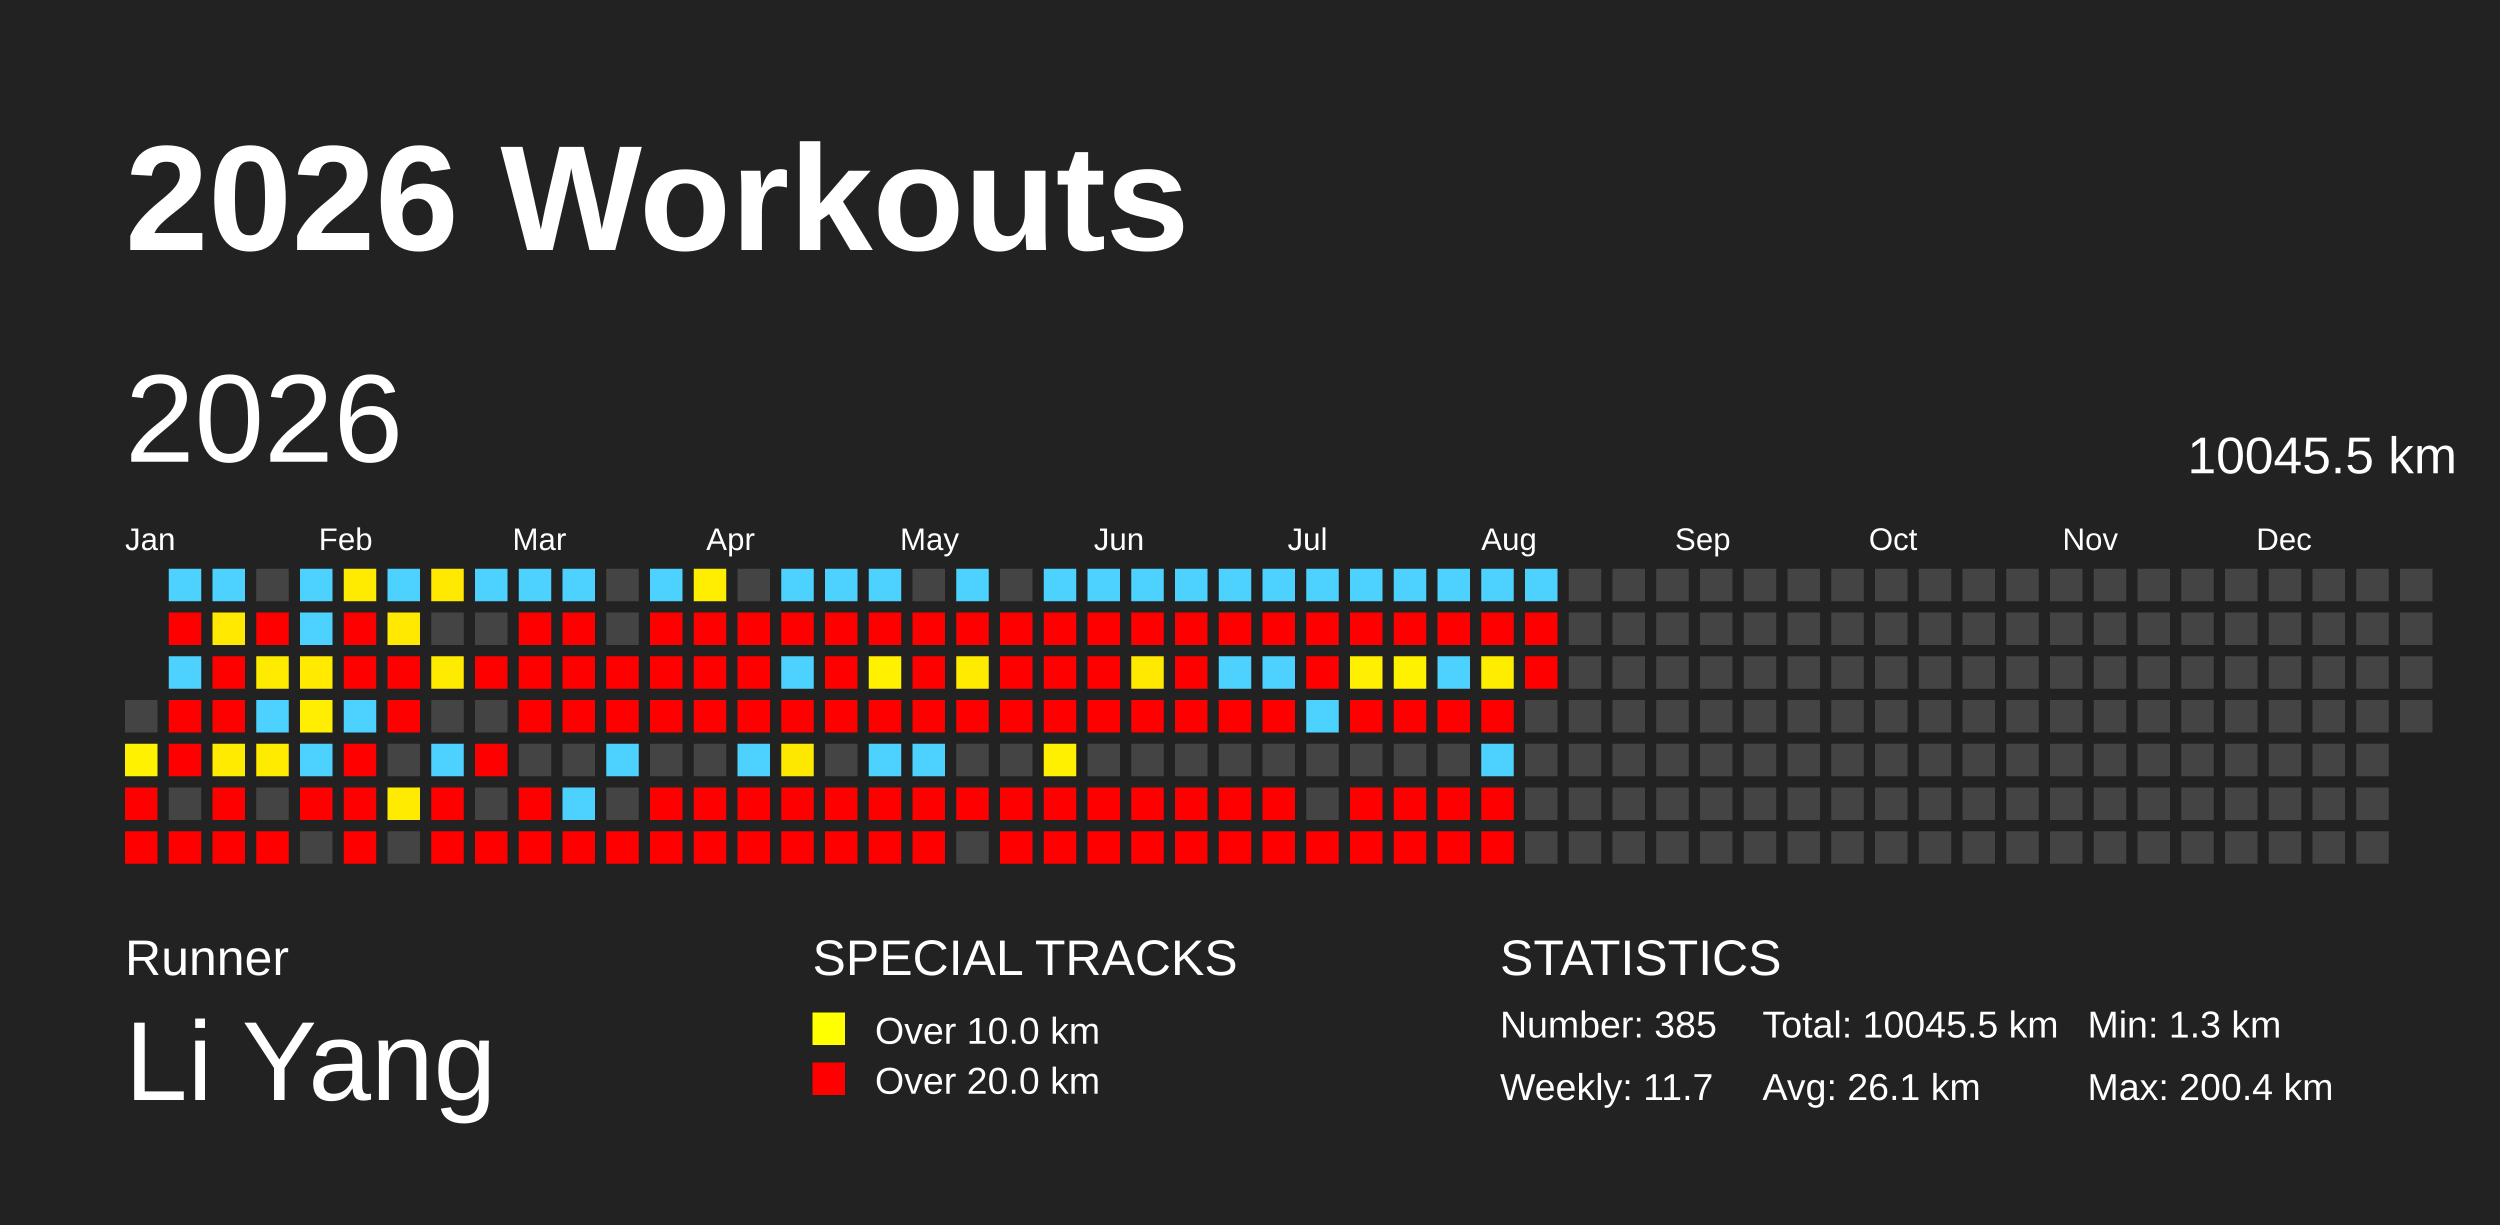
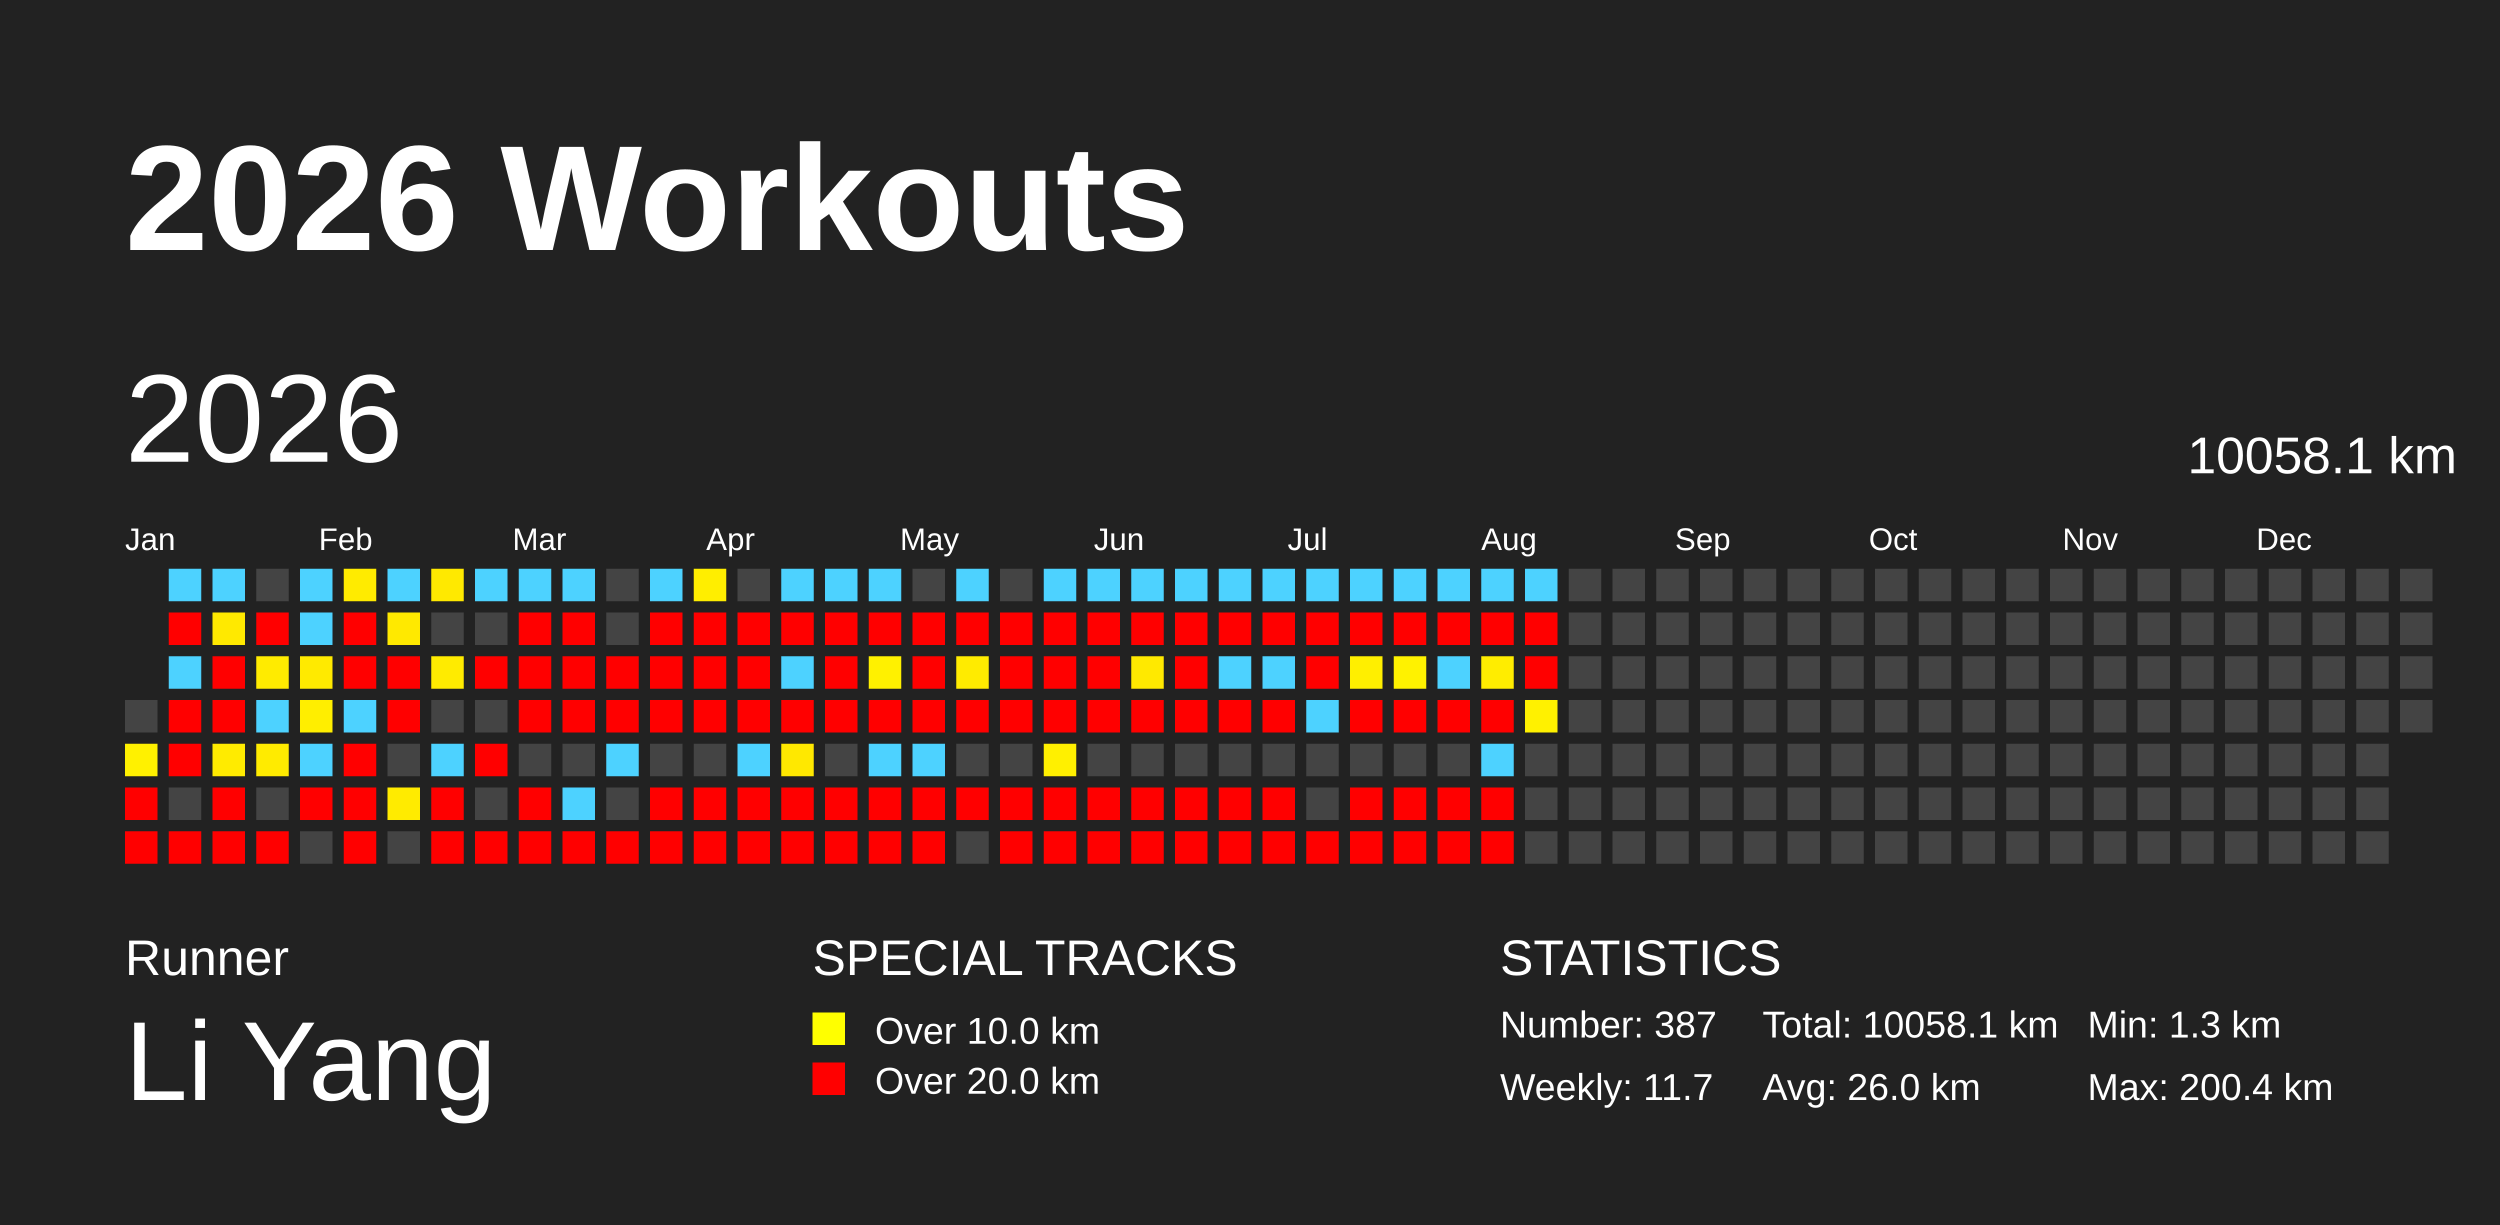
<svg xmlns="http://www.w3.org/2000/svg" baseProfile="full" height="98mm" version="1.1" viewBox="0,0,200,98" width="200mm">
  <defs />
  <rect fill="#222222" height="98" width="200" x="0" y="0" />
  <text fill="#FFFFFF" style="font-size:12px; font-family:Arial; font-weight:bold;" x="10" y="20">2026 Workouts</text>
  <text fill="#FFFFFF" style="font-size:4px; font-family:Arial" x="10" y="78">Runner</text>
  <text fill="#FFFFFF" style="font-size:9px; font-family:Arial" x="10" y="88">Li Yang</text>
  <text fill="#FFFFFF" style="font-size:4px; font-family:Arial" x="65" y="78">SPECIAL TRACKS</text>
  <rect fill="yellow" height="2.6" width="2.6" x="65" y="81" />
  <text fill="#FFFFFF" style="font-size:3px; font-family:Arial" x="70" y="83.5">Over 10.0 km</text>
  <rect fill="red" height="2.6" width="2.6" x="65" y="85" />
  <text fill="#FFFFFF" style="font-size:3px; font-family:Arial" x="70" y="87.5">Over 20.0 km</text>
  <text fill="#FFFFFF" style="font-size:4px; font-family:Arial" x="120" y="78">STATISTICS</text>
-   <text fill="#FFFFFF" style="font-size:3px; font-family:Arial" x="120" y="83">Number: 385</text>
+   <text fill="#FFFFFF" style="font-size:3px; font-family:Arial" x="120" y="83">Number: 387</text>
  <text fill="#FFFFFF" style="font-size:3px; font-family:Arial" x="120" y="88">Weekly: 11.7</text>
-   <text fill="#FFFFFF" style="font-size:3px; font-family:Arial" x="141" y="83">Total: 10045.5 km</text>
-   <text fill="#FFFFFF" style="font-size:3px; font-family:Arial" x="141" y="88">Avg: 26.1 km</text>
+   <text fill="#FFFFFF" style="font-size:3px; font-family:Arial" x="141" y="83">Total: 10058.1 km</text>
+   <text fill="#FFFFFF" style="font-size:3px; font-family:Arial" x="141" y="88">Avg: 26.0 km</text>
  <text fill="#FFFFFF" style="font-size:3px; font-family:Arial" x="167" y="83">Min: 1.3 km</text>
  <text fill="#FFFFFF" style="font-size:3px; font-family:Arial" x="167" y="88">Max: 200.4 km</text>
  <text dominant-baseline="hanging" fill="#FFFFFF" style="font-size:10.0px; font-family:Arial;" x="10" y="30">2026</text>
-   <text dominant-baseline="hanging" fill="#FFFFFF" style="font-size:4.125px; font-family:Arial;" x="175" y="35">10045.5 km</text>
+   <text dominant-baseline="hanging" fill="#FFFFFF" style="font-size:4.125px; font-family:Arial;" x="175" y="35">10058.1 km</text>
  <text fill="#FFFFFF" style="font-size:2.5px; font-family:Arial" x="10.0" y="44">Jan</text>
  <text fill="#FFFFFF" style="font-size:2.5px; font-family:Arial" x="25.5" y="44">Feb</text>
  <text fill="#FFFFFF" style="font-size:2.5px; font-family:Arial" x="41.0" y="44">Mar</text>
  <text fill="#FFFFFF" style="font-size:2.5px; font-family:Arial" x="56.5" y="44">Apr</text>
  <text fill="#FFFFFF" style="font-size:2.5px; font-family:Arial" x="72.0" y="44">May</text>
  <text fill="#FFFFFF" style="font-size:2.5px; font-family:Arial" x="87.5" y="44">Jun</text>
  <text fill="#FFFFFF" style="font-size:2.5px; font-family:Arial" x="103.0" y="44">Jul</text>
  <text fill="#FFFFFF" style="font-size:2.5px; font-family:Arial" x="118.5" y="44">Aug</text>
  <text fill="#FFFFFF" style="font-size:2.5px; font-family:Arial" x="134.0" y="44">Sep</text>
  <text fill="#FFFFFF" style="font-size:2.5px; font-family:Arial" x="149.5" y="44">Oct</text>
  <text fill="#FFFFFF" style="font-size:2.5px; font-family:Arial" x="165.0" y="44">Nov</text>
  <text fill="#FFFFFF" style="font-size:2.5px; font-family:Arial" x="180.5" y="44">Dec</text>
  <rect fill="#444444" height="2.6" width="2.6" x="10.0" y="56.0" />
  <rect fill="#fff100" height="2.6" width="2.6" x="10.0" y="59.5" />
  <rect fill="red" height="2.6" width="2.6" x="10.0" y="63.0" />
  <rect fill="red" height="2.6" width="2.6" x="10.0" y="66.5" />
  <rect fill="#4dd2ff" height="2.6" width="2.6" x="13.5" y="45.5" />
  <rect fill="red" height="2.6" width="2.6" x="13.5" y="49.0" />
  <rect fill="#4dd2ff" height="2.6" width="2.6" x="13.5" y="52.5" />
  <rect fill="red" height="2.6" width="2.6" x="13.5" y="56.0" />
  <rect fill="red" height="2.6" width="2.6" x="13.5" y="59.5" />
  <rect fill="#444444" height="2.6" width="2.6" x="13.5" y="63.0" />
  <rect fill="red" height="2.6" width="2.6" x="13.5" y="66.5" />
  <rect fill="#4dd2ff" height="2.6" width="2.6" x="17.0" y="45.5" />
  <rect fill="#ffe900" height="2.6" width="2.6" x="17.0" y="49.0" />
  <rect fill="red" height="2.6" width="2.6" x="17.0" y="52.5" />
  <rect fill="red" height="2.6" width="2.6" x="17.0" y="56.0" />
  <rect fill="#ffeb00" height="2.6" width="2.6" x="17.0" y="59.5" />
  <rect fill="red" height="2.6" width="2.6" x="17.0" y="63.0" />
  <rect fill="red" height="2.6" width="2.6" x="17.0" y="66.5" />
  <rect fill="#444444" height="2.6" width="2.6" x="20.5" y="45.5" />
  <rect fill="red" height="2.6" width="2.6" x="20.5" y="49.0" />
  <rect fill="#ffeb00" height="2.6" width="2.6" x="20.5" y="52.5" />
  <rect fill="#4dd2ff" height="2.6" width="2.6" x="20.5" y="56.0" />
  <rect fill="#ffeb00" height="2.6" width="2.6" x="20.5" y="59.5" />
  <rect fill="#444444" height="2.6" width="2.6" x="20.5" y="63.0" />
  <rect fill="red" height="2.6" width="2.6" x="20.5" y="66.5" />
  <rect fill="#4dd2ff" height="2.6" width="2.6" x="24.0" y="45.5" />
  <rect fill="#4dd2ff" height="2.6" width="2.6" x="24.0" y="49.0" />
  <rect fill="#ffea00" height="2.6" width="2.6" x="24.0" y="52.5" />
  <rect fill="#ffee00" height="2.6" width="2.6" x="24.0" y="56.0" />
  <rect fill="#4dd2ff" height="2.6" width="2.6" x="24.0" y="59.5" />
  <rect fill="red" height="2.6" width="2.6" x="24.0" y="63.0" />
  <rect fill="#444444" height="2.6" width="2.6" x="24.0" y="66.5" />
  <rect fill="#ffeb00" height="2.6" width="2.6" x="27.5" y="45.5" />
  <rect fill="red" height="2.6" width="2.6" x="27.5" y="49.0" />
  <rect fill="red" height="2.6" width="2.6" x="27.5" y="52.5" />
  <rect fill="#4dd2ff" height="2.6" width="2.6" x="27.5" y="56.0" />
  <rect fill="red" height="2.6" width="2.6" x="27.5" y="59.5" />
  <rect fill="red" height="2.6" width="2.6" x="27.5" y="63.0" />
  <rect fill="red" height="2.6" width="2.6" x="27.5" y="66.5" />
  <rect fill="#4dd2ff" height="2.6" width="2.6" x="31.0" y="45.5" />
  <rect fill="#ffe900" height="2.6" width="2.6" x="31.0" y="49.0" />
  <rect fill="red" height="2.6" width="2.6" x="31.0" y="52.5" />
  <rect fill="red" height="2.6" width="2.6" x="31.0" y="56.0" />
  <rect fill="#444444" height="2.6" width="2.6" x="31.0" y="59.5" />
  <rect fill="#ffeb00" height="2.6" width="2.6" x="31.0" y="63.0" />
  <rect fill="#444444" height="2.6" width="2.6" x="31.0" y="66.5" />
  <rect fill="#ffe900" height="2.6" width="2.6" x="34.5" y="45.5" />
  <rect fill="#444444" height="2.6" width="2.6" x="34.5" y="49.0" />
  <rect fill="#ffeb00" height="2.6" width="2.6" x="34.5" y="52.5" />
  <rect fill="#444444" height="2.6" width="2.6" x="34.5" y="56.0" />
  <rect fill="#4dd2ff" height="2.6" width="2.6" x="34.5" y="59.5" />
  <rect fill="red" height="2.6" width="2.6" x="34.5" y="63.0" />
  <rect fill="red" height="2.6" width="2.6" x="34.5" y="66.5" />
  <rect fill="#4dd2ff" height="2.6" width="2.6" x="38.0" y="45.5" />
  <rect fill="#444444" height="2.6" width="2.6" x="38.0" y="49.0" />
  <rect fill="red" height="2.6" width="2.6" x="38.0" y="52.5" />
  <rect fill="#444444" height="2.6" width="2.6" x="38.0" y="56.0" />
  <rect fill="red" height="2.6" width="2.6" x="38.0" y="59.5" />
  <rect fill="#444444" height="2.6" width="2.6" x="38.0" y="63.0" />
  <rect fill="red" height="2.6" width="2.6" x="38.0" y="66.5" />
  <rect fill="#4dd2ff" height="2.6" width="2.6" x="41.5" y="45.5" />
  <rect fill="red" height="2.6" width="2.6" x="41.5" y="49.0" />
  <rect fill="red" height="2.6" width="2.6" x="41.5" y="52.5" />
  <rect fill="red" height="2.6" width="2.6" x="41.5" y="56.0" />
  <rect fill="#444444" height="2.6" width="2.6" x="41.5" y="59.5" />
  <rect fill="red" height="2.6" width="2.6" x="41.5" y="63.0" />
  <rect fill="red" height="2.6" width="2.6" x="41.5" y="66.5" />
  <rect fill="#4dd2ff" height="2.6" width="2.6" x="45.0" y="45.5" />
  <rect fill="red" height="2.6" width="2.6" x="45.0" y="49.0" />
  <rect fill="red" height="2.6" width="2.6" x="45.0" y="52.5" />
  <rect fill="red" height="2.6" width="2.6" x="45.0" y="56.0" />
  <rect fill="#444444" height="2.6" width="2.6" x="45.0" y="59.5" />
  <rect fill="#4dd2ff" height="2.6" width="2.6" x="45.0" y="63.0" />
  <rect fill="red" height="2.6" width="2.6" x="45.0" y="66.5" />
  <rect fill="#444444" height="2.6" width="2.6" x="48.5" y="45.5" />
  <rect fill="#444444" height="2.6" width="2.6" x="48.5" y="49.0" />
  <rect fill="red" height="2.6" width="2.6" x="48.5" y="52.5" />
  <rect fill="red" height="2.6" width="2.6" x="48.5" y="56.0" />
  <rect fill="#4dd2ff" height="2.6" width="2.6" x="48.5" y="59.5" />
  <rect fill="#444444" height="2.6" width="2.6" x="48.5" y="63.0" />
  <rect fill="red" height="2.6" width="2.6" x="48.5" y="66.5" />
  <rect fill="#4dd2ff" height="2.6" width="2.6" x="52.0" y="45.5" />
  <rect fill="red" height="2.6" width="2.6" x="52.0" y="49.0" />
  <rect fill="red" height="2.6" width="2.6" x="52.0" y="52.5" />
  <rect fill="red" height="2.6" width="2.6" x="52.0" y="56.0" />
  <rect fill="#444444" height="2.6" width="2.6" x="52.0" y="59.5" />
  <rect fill="red" height="2.6" width="2.6" x="52.0" y="63.0" />
  <rect fill="red" height="2.6" width="2.6" x="52.0" y="66.5" />
  <rect fill="#ffee00" height="2.6" width="2.6" x="55.5" y="45.5" />
  <rect fill="red" height="2.6" width="2.6" x="55.5" y="49.0" />
  <rect fill="red" height="2.6" width="2.6" x="55.5" y="52.5" />
  <rect fill="red" height="2.6" width="2.6" x="55.5" y="56.0" />
  <rect fill="#444444" height="2.6" width="2.6" x="55.5" y="59.5" />
  <rect fill="red" height="2.6" width="2.6" x="55.5" y="63.0" />
  <rect fill="red" height="2.6" width="2.6" x="55.5" y="66.5" />
  <rect fill="#444444" height="2.6" width="2.6" x="59.0" y="45.5" />
  <rect fill="red" height="2.6" width="2.6" x="59.0" y="49.0" />
  <rect fill="red" height="2.6" width="2.6" x="59.0" y="52.5" />
  <rect fill="red" height="2.6" width="2.6" x="59.0" y="56.0" />
  <rect fill="#4dd2ff" height="2.6" width="2.6" x="59.0" y="59.5" />
  <rect fill="red" height="2.6" width="2.6" x="59.0" y="63.0" />
  <rect fill="red" height="2.6" width="2.6" x="59.0" y="66.5" />
  <rect fill="#4dd2ff" height="2.6" width="2.6" x="62.5" y="45.5" />
  <rect fill="red" height="2.6" width="2.6" x="62.5" y="49.0" />
  <rect fill="#4dd2ff" height="2.6" width="2.6" x="62.5" y="52.5" />
  <rect fill="red" height="2.6" width="2.6" x="62.5" y="56.0" />
  <rect fill="#ffe800" height="2.6" width="2.6" x="62.5" y="59.5" />
  <rect fill="red" height="2.6" width="2.6" x="62.5" y="63.0" />
  <rect fill="red" height="2.6" width="2.6" x="62.5" y="66.5" />
  <rect fill="#4dd2ff" height="2.6" width="2.6" x="66.0" y="45.5" />
  <rect fill="red" height="2.6" width="2.6" x="66.0" y="49.0" />
  <rect fill="red" height="2.6" width="2.6" x="66.0" y="52.5" />
  <rect fill="red" height="2.6" width="2.6" x="66.0" y="56.0" />
  <rect fill="#444444" height="2.6" width="2.6" x="66.0" y="59.5" />
  <rect fill="red" height="2.6" width="2.6" x="66.0" y="63.0" />
  <rect fill="red" height="2.6" width="2.6" x="66.0" y="66.5" />
  <rect fill="#4dd2ff" height="2.6" width="2.6" x="69.5" y="45.5" />
  <rect fill="red" height="2.6" width="2.6" x="69.5" y="49.0" />
  <rect fill="#fff100" height="2.6" width="2.6" x="69.5" y="52.5" />
  <rect fill="red" height="2.6" width="2.6" x="69.5" y="56.0" />
  <rect fill="#4dd2ff" height="2.6" width="2.6" x="69.5" y="59.5" />
  <rect fill="red" height="2.6" width="2.6" x="69.5" y="63.0" />
  <rect fill="red" height="2.6" width="2.6" x="69.5" y="66.5" />
  <rect fill="#444444" height="2.6" width="2.6" x="73.0" y="45.5" />
  <rect fill="red" height="2.6" width="2.6" x="73.0" y="49.0" />
  <rect fill="red" height="2.6" width="2.6" x="73.0" y="52.5" />
  <rect fill="red" height="2.6" width="2.6" x="73.0" y="56.0" />
  <rect fill="#4dd2ff" height="2.6" width="2.6" x="73.0" y="59.5" />
  <rect fill="red" height="2.6" width="2.6" x="73.0" y="63.0" />
  <rect fill="red" height="2.6" width="2.6" x="73.0" y="66.5" />
  <rect fill="#4dd2ff" height="2.6" width="2.6" x="76.5" y="45.5" />
  <rect fill="red" height="2.6" width="2.6" x="76.5" y="49.0" />
  <rect fill="#ffeb00" height="2.6" width="2.6" x="76.5" y="52.5" />
  <rect fill="red" height="2.6" width="2.6" x="76.5" y="56.0" />
  <rect fill="#444444" height="2.6" width="2.6" x="76.5" y="59.5" />
  <rect fill="red" height="2.6" width="2.6" x="76.5" y="63.0" />
  <rect fill="#444444" height="2.6" width="2.6" x="76.5" y="66.5" />
  <rect fill="#444444" height="2.6" width="2.6" x="80.0" y="45.5" />
  <rect fill="red" height="2.6" width="2.6" x="80.0" y="49.0" />
  <rect fill="red" height="2.6" width="2.6" x="80.0" y="52.5" />
  <rect fill="red" height="2.6" width="2.6" x="80.0" y="56.0" />
  <rect fill="#444444" height="2.6" width="2.6" x="80.0" y="59.5" />
  <rect fill="red" height="2.6" width="2.6" x="80.0" y="63.0" />
  <rect fill="red" height="2.6" width="2.6" x="80.0" y="66.5" />
  <rect fill="#4dd2ff" height="2.6" width="2.6" x="83.5" y="45.5" />
  <rect fill="red" height="2.6" width="2.6" x="83.5" y="49.0" />
  <rect fill="red" height="2.6" width="2.6" x="83.5" y="52.5" />
  <rect fill="red" height="2.6" width="2.6" x="83.5" y="56.0" />
  <rect fill="#fff000" height="2.6" width="2.6" x="83.5" y="59.5" />
  <rect fill="red" height="2.6" width="2.6" x="83.5" y="63.0" />
  <rect fill="red" height="2.6" width="2.6" x="83.5" y="66.5" />
  <rect fill="#4dd2ff" height="2.6" width="2.6" x="87.0" y="45.5" />
  <rect fill="red" height="2.6" width="2.6" x="87.0" y="49.0" />
  <rect fill="red" height="2.6" width="2.6" x="87.0" y="52.5" />
  <rect fill="red" height="2.6" width="2.6" x="87.0" y="56.0" />
  <rect fill="#444444" height="2.6" width="2.6" x="87.0" y="59.5" />
  <rect fill="red" height="2.6" width="2.6" x="87.0" y="63.0" />
  <rect fill="red" height="2.6" width="2.6" x="87.0" y="66.5" />
  <rect fill="#4dd2ff" height="2.6" width="2.6" x="90.5" y="45.5" />
  <rect fill="red" height="2.6" width="2.6" x="90.5" y="49.0" />
  <rect fill="#ffe900" height="2.6" width="2.6" x="90.5" y="52.5" />
  <rect fill="red" height="2.6" width="2.6" x="90.5" y="56.0" />
  <rect fill="#444444" height="2.6" width="2.6" x="90.5" y="59.5" />
  <rect fill="red" height="2.6" width="2.6" x="90.5" y="63.0" />
  <rect fill="red" height="2.6" width="2.6" x="90.5" y="66.5" />
  <rect fill="#4dd2ff" height="2.6" width="2.6" x="94.0" y="45.5" />
  <rect fill="red" height="2.6" width="2.6" x="94.0" y="49.0" />
  <rect fill="red" height="2.6" width="2.6" x="94.0" y="52.5" />
  <rect fill="red" height="2.6" width="2.6" x="94.0" y="56.0" />
  <rect fill="#444444" height="2.6" width="2.6" x="94.0" y="59.5" />
  <rect fill="red" height="2.6" width="2.6" x="94.0" y="63.0" />
  <rect fill="red" height="2.6" width="2.6" x="94.0" y="66.5" />
  <rect fill="#4dd2ff" height="2.6" width="2.6" x="97.5" y="45.5" />
  <rect fill="red" height="2.6" width="2.6" x="97.5" y="49.0" />
  <rect fill="#4dd2ff" height="2.6" width="2.6" x="97.5" y="52.5" />
  <rect fill="red" height="2.6" width="2.6" x="97.5" y="56.0" />
  <rect fill="#444444" height="2.6" width="2.6" x="97.5" y="59.5" />
  <rect fill="red" height="2.6" width="2.6" x="97.5" y="63.0" />
  <rect fill="red" height="2.6" width="2.6" x="97.5" y="66.5" />
  <rect fill="#4dd2ff" height="2.6" width="2.6" x="101.0" y="45.5" />
  <rect fill="red" height="2.6" width="2.6" x="101.0" y="49.0" />
  <rect fill="#4dd2ff" height="2.6" width="2.6" x="101.0" y="52.5" />
  <rect fill="red" height="2.6" width="2.6" x="101.0" y="56.0" />
  <rect fill="#444444" height="2.6" width="2.6" x="101.0" y="59.5" />
  <rect fill="red" height="2.6" width="2.6" x="101.0" y="63.0" />
  <rect fill="red" height="2.6" width="2.6" x="101.0" y="66.5" />
  <rect fill="#4dd2ff" height="2.6" width="2.6" x="104.5" y="45.5" />
  <rect fill="red" height="2.6" width="2.6" x="104.5" y="49.0" />
  <rect fill="red" height="2.6" width="2.6" x="104.5" y="52.5" />
  <rect fill="#4dd2ff" height="2.6" width="2.6" x="104.5" y="56.0" />
  <rect fill="#444444" height="2.6" width="2.6" x="104.5" y="59.5" />
  <rect fill="#444444" height="2.6" width="2.6" x="104.5" y="63.0" />
  <rect fill="red" height="2.6" width="2.6" x="104.5" y="66.5" />
  <rect fill="#4dd2ff" height="2.6" width="2.6" x="108.0" y="45.5" />
  <rect fill="red" height="2.6" width="2.6" x="108.0" y="49.0" />
  <rect fill="#ffef00" height="2.6" width="2.6" x="108.0" y="52.5" />
  <rect fill="red" height="2.6" width="2.6" x="108.0" y="56.0" />
  <rect fill="#444444" height="2.6" width="2.6" x="108.0" y="59.5" />
  <rect fill="red" height="2.6" width="2.6" x="108.0" y="63.0" />
  <rect fill="red" height="2.6" width="2.6" x="108.0" y="66.5" />
  <rect fill="#4dd2ff" height="2.6" width="2.6" x="111.5" y="45.5" />
  <rect fill="red" height="2.6" width="2.6" x="111.5" y="49.0" />
  <rect fill="#fff200" height="2.6" width="2.6" x="111.5" y="52.5" />
  <rect fill="red" height="2.6" width="2.6" x="111.5" y="56.0" />
  <rect fill="#444444" height="2.6" width="2.6" x="111.5" y="59.5" />
  <rect fill="red" height="2.6" width="2.6" x="111.5" y="63.0" />
  <rect fill="red" height="2.6" width="2.6" x="111.5" y="66.5" />
  <rect fill="#4dd2ff" height="2.6" width="2.6" x="115.0" y="45.5" />
  <rect fill="red" height="2.6" width="2.6" x="115.0" y="49.0" />
  <rect fill="#4dd2ff" height="2.6" width="2.6" x="115.0" y="52.5" />
  <rect fill="red" height="2.6" width="2.6" x="115.0" y="56.0" />
  <rect fill="#444444" height="2.6" width="2.6" x="115.0" y="59.5" />
  <rect fill="red" height="2.6" width="2.6" x="115.0" y="63.0" />
  <rect fill="red" height="2.6" width="2.6" x="115.0" y="66.5" />
  <rect fill="#4dd2ff" height="2.6" width="2.6" x="118.5" y="45.5" />
  <rect fill="red" height="2.6" width="2.6" x="118.5" y="49.0" />
  <rect fill="#ffed00" height="2.6" width="2.6" x="118.5" y="52.5" />
  <rect fill="red" height="2.6" width="2.6" x="118.5" y="56.0" />
  <rect fill="#4dd2ff" height="2.6" width="2.6" x="118.5" y="59.5" />
  <rect fill="red" height="2.6" width="2.6" x="118.5" y="63.0" />
  <rect fill="red" height="2.6" width="2.6" x="118.5" y="66.5" />
  <rect fill="#4dd2ff" height="2.6" width="2.6" x="122.0" y="45.5" />
  <rect fill="red" height="2.6" width="2.6" x="122.0" y="49.0" />
  <rect fill="red" height="2.6" width="2.6" x="122.0" y="52.5" />
-   <rect fill="#444444" height="2.6" width="2.6" x="122.0" y="56.0" />
+   <rect fill="#fff100" height="2.6" width="2.6" x="122.0" y="56.0" />
  <rect fill="#444444" height="2.6" width="2.6" x="122.0" y="59.5" />
  <rect fill="#444444" height="2.6" width="2.6" x="122.0" y="63.0" />
  <rect fill="#444444" height="2.6" width="2.6" x="122.0" y="66.5" />
  <rect fill="#444444" height="2.6" width="2.6" x="125.5" y="45.5" />
  <rect fill="#444444" height="2.6" width="2.6" x="125.5" y="49.0" />
  <rect fill="#444444" height="2.6" width="2.6" x="125.5" y="52.5" />
  <rect fill="#444444" height="2.6" width="2.6" x="125.5" y="56.0" />
  <rect fill="#444444" height="2.6" width="2.6" x="125.5" y="59.5" />
  <rect fill="#444444" height="2.6" width="2.6" x="125.5" y="63.0" />
  <rect fill="#444444" height="2.6" width="2.6" x="125.5" y="66.5" />
  <rect fill="#444444" height="2.6" width="2.6" x="129.0" y="45.5" />
  <rect fill="#444444" height="2.6" width="2.6" x="129.0" y="49.0" />
  <rect fill="#444444" height="2.6" width="2.6" x="129.0" y="52.5" />
  <rect fill="#444444" height="2.6" width="2.6" x="129.0" y="56.0" />
  <rect fill="#444444" height="2.6" width="2.6" x="129.0" y="59.5" />
  <rect fill="#444444" height="2.6" width="2.6" x="129.0" y="63.0" />
  <rect fill="#444444" height="2.6" width="2.6" x="129.0" y="66.5" />
  <rect fill="#444444" height="2.6" width="2.6" x="132.5" y="45.5" />
  <rect fill="#444444" height="2.6" width="2.6" x="132.5" y="49.0" />
  <rect fill="#444444" height="2.6" width="2.6" x="132.5" y="52.5" />
  <rect fill="#444444" height="2.6" width="2.6" x="132.5" y="56.0" />
  <rect fill="#444444" height="2.6" width="2.6" x="132.5" y="59.5" />
  <rect fill="#444444" height="2.6" width="2.6" x="132.5" y="63.0" />
  <rect fill="#444444" height="2.6" width="2.6" x="132.5" y="66.5" />
  <rect fill="#444444" height="2.6" width="2.6" x="136.0" y="45.5" />
  <rect fill="#444444" height="2.6" width="2.6" x="136.0" y="49.0" />
  <rect fill="#444444" height="2.6" width="2.6" x="136.0" y="52.5" />
  <rect fill="#444444" height="2.6" width="2.6" x="136.0" y="56.0" />
  <rect fill="#444444" height="2.6" width="2.6" x="136.0" y="59.5" />
  <rect fill="#444444" height="2.6" width="2.6" x="136.0" y="63.0" />
  <rect fill="#444444" height="2.6" width="2.6" x="136.0" y="66.5" />
  <rect fill="#444444" height="2.6" width="2.6" x="139.5" y="45.5" />
  <rect fill="#444444" height="2.6" width="2.6" x="139.5" y="49.0" />
  <rect fill="#444444" height="2.6" width="2.6" x="139.5" y="52.5" />
  <rect fill="#444444" height="2.6" width="2.6" x="139.5" y="56.0" />
  <rect fill="#444444" height="2.6" width="2.6" x="139.5" y="59.5" />
  <rect fill="#444444" height="2.6" width="2.6" x="139.5" y="63.0" />
  <rect fill="#444444" height="2.6" width="2.6" x="139.5" y="66.5" />
  <rect fill="#444444" height="2.6" width="2.6" x="143.0" y="45.5" />
  <rect fill="#444444" height="2.6" width="2.6" x="143.0" y="49.0" />
  <rect fill="#444444" height="2.6" width="2.6" x="143.0" y="52.5" />
  <rect fill="#444444" height="2.6" width="2.6" x="143.0" y="56.0" />
  <rect fill="#444444" height="2.6" width="2.6" x="143.0" y="59.5" />
  <rect fill="#444444" height="2.6" width="2.6" x="143.0" y="63.0" />
  <rect fill="#444444" height="2.6" width="2.6" x="143.0" y="66.5" />
  <rect fill="#444444" height="2.6" width="2.6" x="146.5" y="45.5" />
  <rect fill="#444444" height="2.6" width="2.6" x="146.5" y="49.0" />
  <rect fill="#444444" height="2.6" width="2.6" x="146.5" y="52.5" />
  <rect fill="#444444" height="2.6" width="2.6" x="146.5" y="56.0" />
  <rect fill="#444444" height="2.6" width="2.6" x="146.5" y="59.5" />
  <rect fill="#444444" height="2.6" width="2.6" x="146.5" y="63.0" />
  <rect fill="#444444" height="2.6" width="2.6" x="146.5" y="66.5" />
  <rect fill="#444444" height="2.6" width="2.6" x="150.0" y="45.5" />
  <rect fill="#444444" height="2.6" width="2.6" x="150.0" y="49.0" />
  <rect fill="#444444" height="2.6" width="2.6" x="150.0" y="52.5" />
  <rect fill="#444444" height="2.6" width="2.6" x="150.0" y="56.0" />
  <rect fill="#444444" height="2.6" width="2.6" x="150.0" y="59.5" />
  <rect fill="#444444" height="2.6" width="2.6" x="150.0" y="63.0" />
  <rect fill="#444444" height="2.6" width="2.6" x="150.0" y="66.5" />
  <rect fill="#444444" height="2.6" width="2.6" x="153.5" y="45.5" />
  <rect fill="#444444" height="2.6" width="2.6" x="153.5" y="49.0" />
  <rect fill="#444444" height="2.6" width="2.6" x="153.5" y="52.5" />
  <rect fill="#444444" height="2.6" width="2.6" x="153.5" y="56.0" />
  <rect fill="#444444" height="2.6" width="2.6" x="153.5" y="59.5" />
  <rect fill="#444444" height="2.6" width="2.6" x="153.5" y="63.0" />
  <rect fill="#444444" height="2.6" width="2.6" x="153.5" y="66.5" />
  <rect fill="#444444" height="2.6" width="2.6" x="157.0" y="45.5" />
  <rect fill="#444444" height="2.6" width="2.6" x="157.0" y="49.0" />
  <rect fill="#444444" height="2.6" width="2.6" x="157.0" y="52.5" />
  <rect fill="#444444" height="2.6" width="2.6" x="157.0" y="56.0" />
  <rect fill="#444444" height="2.6" width="2.6" x="157.0" y="59.5" />
  <rect fill="#444444" height="2.6" width="2.6" x="157.0" y="63.0" />
  <rect fill="#444444" height="2.6" width="2.6" x="157.0" y="66.5" />
  <rect fill="#444444" height="2.6" width="2.6" x="160.5" y="45.5" />
  <rect fill="#444444" height="2.6" width="2.6" x="160.5" y="49.0" />
  <rect fill="#444444" height="2.6" width="2.6" x="160.5" y="52.5" />
  <rect fill="#444444" height="2.6" width="2.6" x="160.5" y="56.0" />
  <rect fill="#444444" height="2.6" width="2.6" x="160.5" y="59.5" />
  <rect fill="#444444" height="2.6" width="2.6" x="160.5" y="63.0" />
  <rect fill="#444444" height="2.6" width="2.6" x="160.5" y="66.5" />
  <rect fill="#444444" height="2.6" width="2.6" x="164.0" y="45.5" />
  <rect fill="#444444" height="2.6" width="2.6" x="164.0" y="49.0" />
  <rect fill="#444444" height="2.6" width="2.6" x="164.0" y="52.5" />
  <rect fill="#444444" height="2.6" width="2.6" x="164.0" y="56.0" />
  <rect fill="#444444" height="2.6" width="2.6" x="164.0" y="59.5" />
  <rect fill="#444444" height="2.6" width="2.6" x="164.0" y="63.0" />
  <rect fill="#444444" height="2.6" width="2.6" x="164.0" y="66.5" />
  <rect fill="#444444" height="2.6" width="2.6" x="167.5" y="45.5" />
  <rect fill="#444444" height="2.6" width="2.6" x="167.5" y="49.0" />
  <rect fill="#444444" height="2.6" width="2.6" x="167.5" y="52.5" />
  <rect fill="#444444" height="2.6" width="2.6" x="167.5" y="56.0" />
  <rect fill="#444444" height="2.6" width="2.6" x="167.5" y="59.5" />
  <rect fill="#444444" height="2.6" width="2.6" x="167.5" y="63.0" />
  <rect fill="#444444" height="2.6" width="2.6" x="167.5" y="66.5" />
  <rect fill="#444444" height="2.6" width="2.6" x="171.0" y="45.5" />
  <rect fill="#444444" height="2.6" width="2.6" x="171.0" y="49.0" />
  <rect fill="#444444" height="2.6" width="2.6" x="171.0" y="52.5" />
  <rect fill="#444444" height="2.6" width="2.6" x="171.0" y="56.0" />
  <rect fill="#444444" height="2.6" width="2.6" x="171.0" y="59.5" />
  <rect fill="#444444" height="2.6" width="2.6" x="171.0" y="63.0" />
  <rect fill="#444444" height="2.6" width="2.6" x="171.0" y="66.5" />
  <rect fill="#444444" height="2.6" width="2.6" x="174.5" y="45.5" />
  <rect fill="#444444" height="2.6" width="2.6" x="174.5" y="49.0" />
  <rect fill="#444444" height="2.6" width="2.6" x="174.5" y="52.5" />
  <rect fill="#444444" height="2.6" width="2.6" x="174.5" y="56.0" />
  <rect fill="#444444" height="2.6" width="2.6" x="174.5" y="59.5" />
  <rect fill="#444444" height="2.6" width="2.6" x="174.5" y="63.0" />
  <rect fill="#444444" height="2.6" width="2.6" x="174.5" y="66.5" />
  <rect fill="#444444" height="2.6" width="2.6" x="178.0" y="45.5" />
  <rect fill="#444444" height="2.6" width="2.6" x="178.0" y="49.0" />
  <rect fill="#444444" height="2.6" width="2.6" x="178.0" y="52.5" />
  <rect fill="#444444" height="2.6" width="2.6" x="178.0" y="56.0" />
  <rect fill="#444444" height="2.6" width="2.6" x="178.0" y="59.5" />
  <rect fill="#444444" height="2.6" width="2.6" x="178.0" y="63.0" />
  <rect fill="#444444" height="2.6" width="2.6" x="178.0" y="66.5" />
  <rect fill="#444444" height="2.6" width="2.6" x="181.5" y="45.5" />
  <rect fill="#444444" height="2.6" width="2.6" x="181.5" y="49.0" />
  <rect fill="#444444" height="2.6" width="2.6" x="181.5" y="52.5" />
  <rect fill="#444444" height="2.6" width="2.6" x="181.5" y="56.0" />
  <rect fill="#444444" height="2.6" width="2.6" x="181.5" y="59.5" />
  <rect fill="#444444" height="2.6" width="2.6" x="181.5" y="63.0" />
  <rect fill="#444444" height="2.6" width="2.6" x="181.5" y="66.5" />
  <rect fill="#444444" height="2.6" width="2.6" x="185.0" y="45.5" />
  <rect fill="#444444" height="2.6" width="2.6" x="185.0" y="49.0" />
  <rect fill="#444444" height="2.6" width="2.6" x="185.0" y="52.5" />
  <rect fill="#444444" height="2.6" width="2.6" x="185.0" y="56.0" />
  <rect fill="#444444" height="2.6" width="2.6" x="185.0" y="59.5" />
  <rect fill="#444444" height="2.6" width="2.6" x="185.0" y="63.0" />
  <rect fill="#444444" height="2.6" width="2.6" x="185.0" y="66.5" />
  <rect fill="#444444" height="2.6" width="2.6" x="188.5" y="45.5" />
  <rect fill="#444444" height="2.6" width="2.6" x="188.5" y="49.0" />
  <rect fill="#444444" height="2.6" width="2.6" x="188.5" y="52.5" />
  <rect fill="#444444" height="2.6" width="2.6" x="188.5" y="56.0" />
  <rect fill="#444444" height="2.6" width="2.6" x="188.5" y="59.5" />
  <rect fill="#444444" height="2.6" width="2.6" x="188.5" y="63.0" />
  <rect fill="#444444" height="2.6" width="2.6" x="188.5" y="66.5" />
  <rect fill="#444444" height="2.6" width="2.6" x="192.0" y="45.5" />
  <rect fill="#444444" height="2.6" width="2.6" x="192.0" y="49.0" />
  <rect fill="#444444" height="2.6" width="2.6" x="192.0" y="52.5" />
  <rect fill="#444444" height="2.6" width="2.6" x="192.0" y="56.0" />
</svg>
